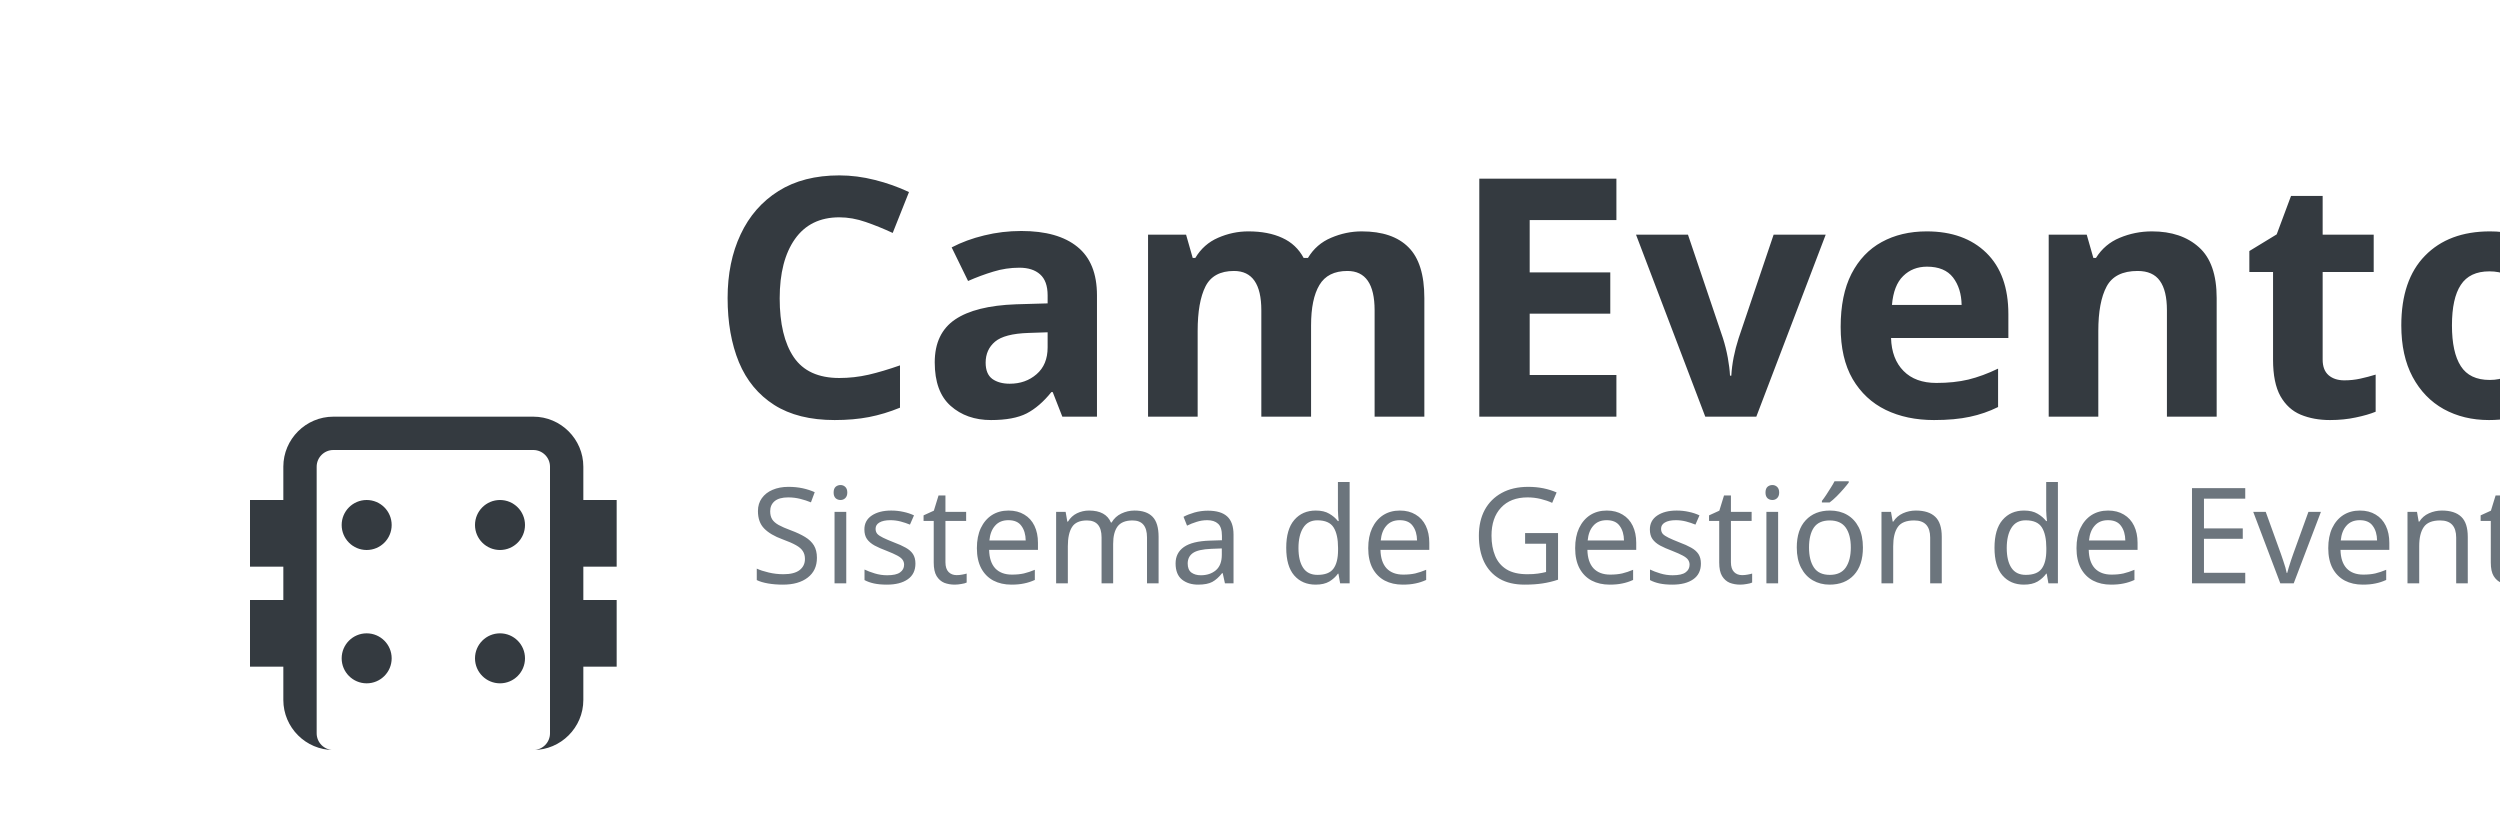
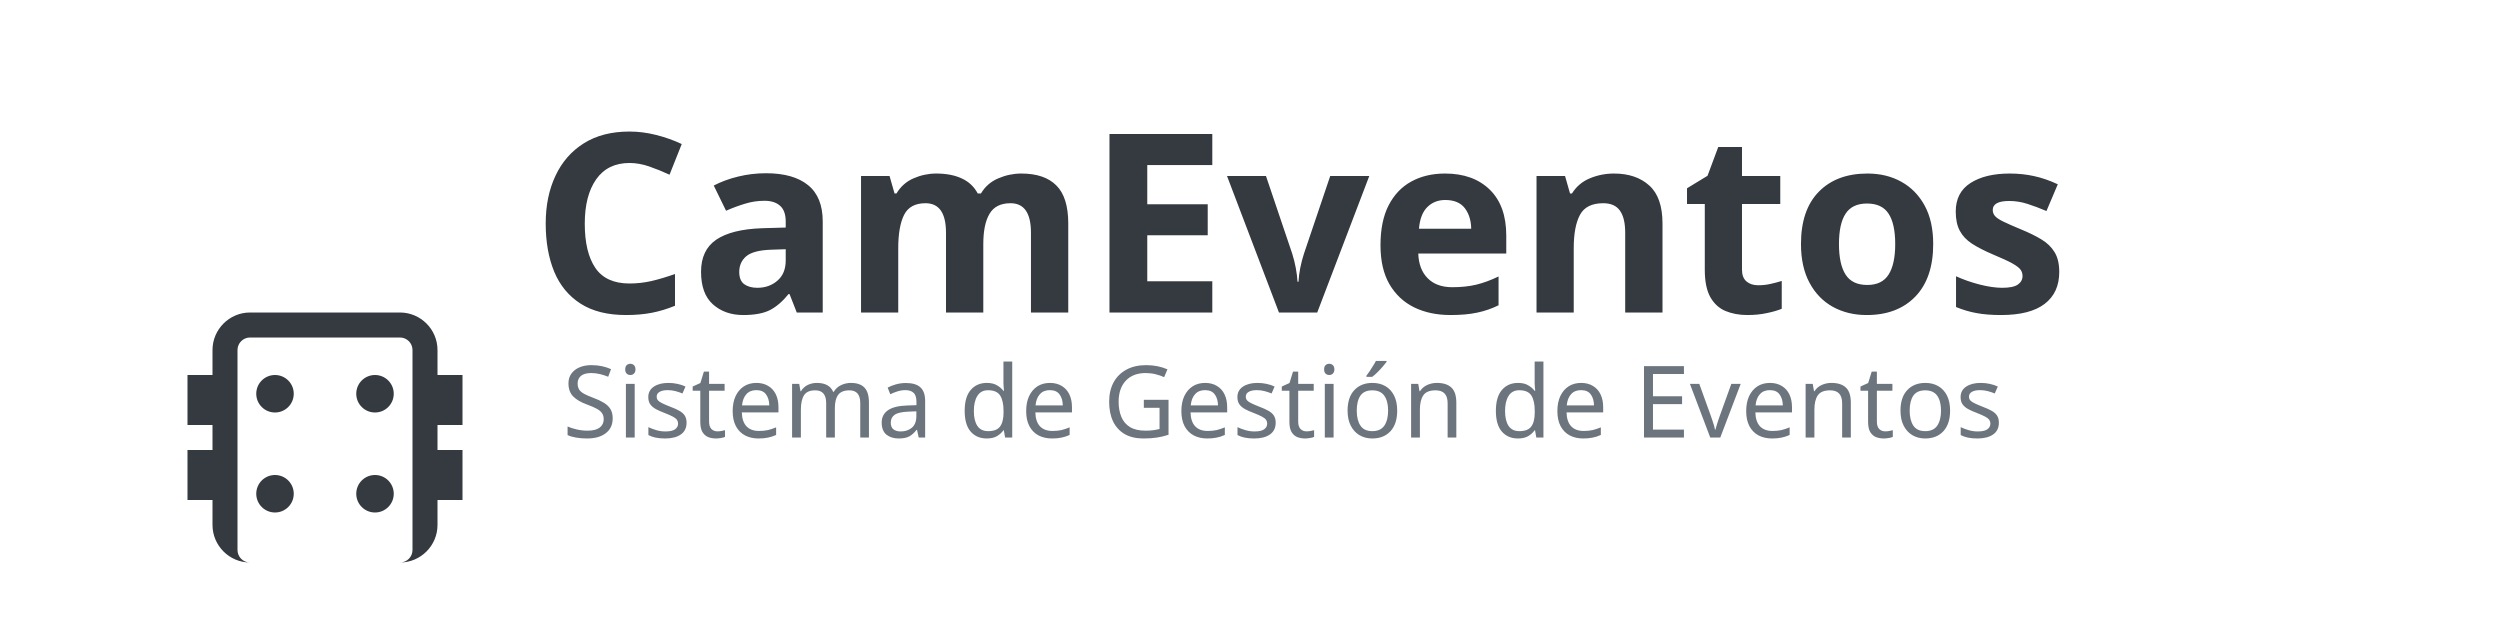
- <svg xmlns="http://www.w3.org/2000/svg" viewBox="0 0 300 100">
+ <svg xmlns="http://www.w3.org/2000/svg" viewBox="0 0 400 100">
  <style>
    .title { font: bold 40px 'Montserrat', sans-serif; fill: #343a40; }
    .subtitle { font: 16px 'Poppins', sans-serif; fill: #6c757d; }
    .icon { fill: #343a40; }
  </style>
  <g class="icon" transform="translate(30, 50)">
    <path d="M44,18v-8h-4V6c0-3.3-2.7-6-6-6H10C6.7,0,4,2.7,4,6v4H0v8h4v4H0v8h4v4c0,3.3,2.7,6,6,6h24c3.3,0,6-2.7,6-6v-4h4v-8h-4v-4H44z M36,38c0,1.1-0.9,2-2,2H10c-1.1,0-2-0.9-2-2V6c0-1.1,0.9-2,2-2h24c1.1,0,2,0.9,2,2V38z" />
    <circle cx="14" cy="13" r="3" />
    <circle cx="14" cy="29" r="3" />
    <circle cx="30" cy="13" r="3" />
    <circle cx="30" cy="29" r="3" />
  </g>
  <text x="85" y="50" class="title">CamEventos</text>
  <text x="90" y="70" class="subtitle">Sistema de Gestión de Eventos</text>
</svg>
